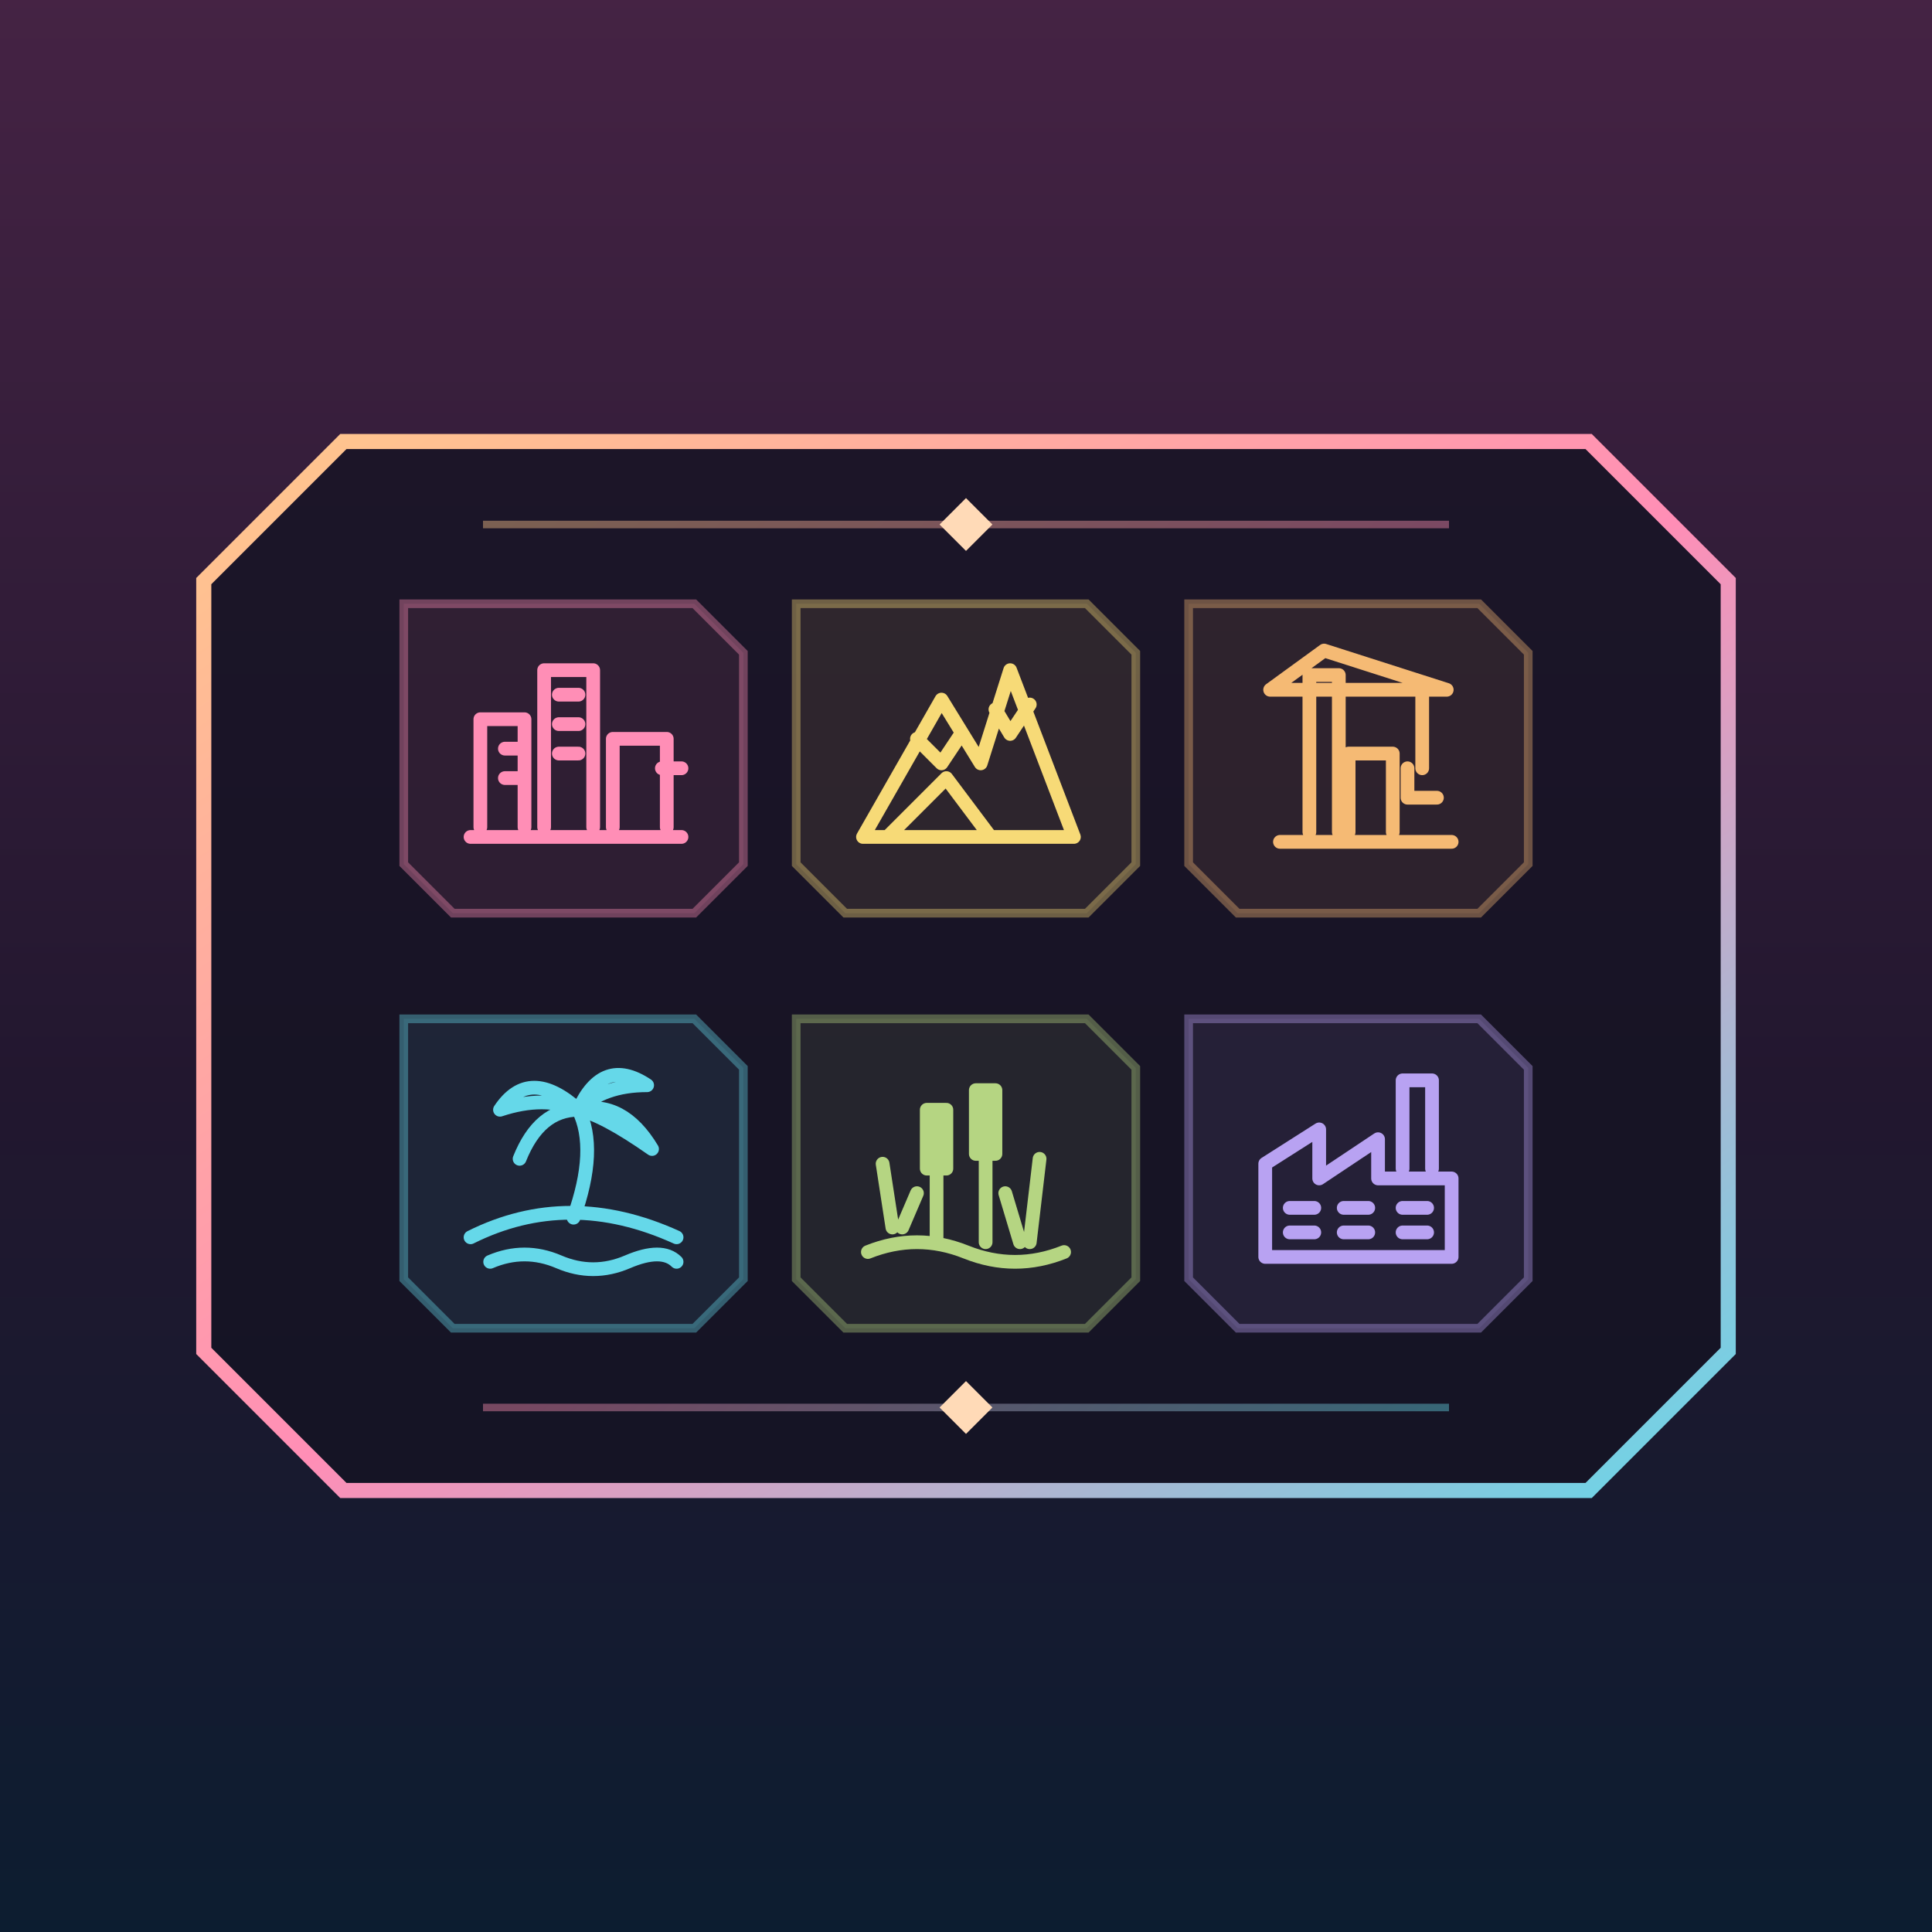
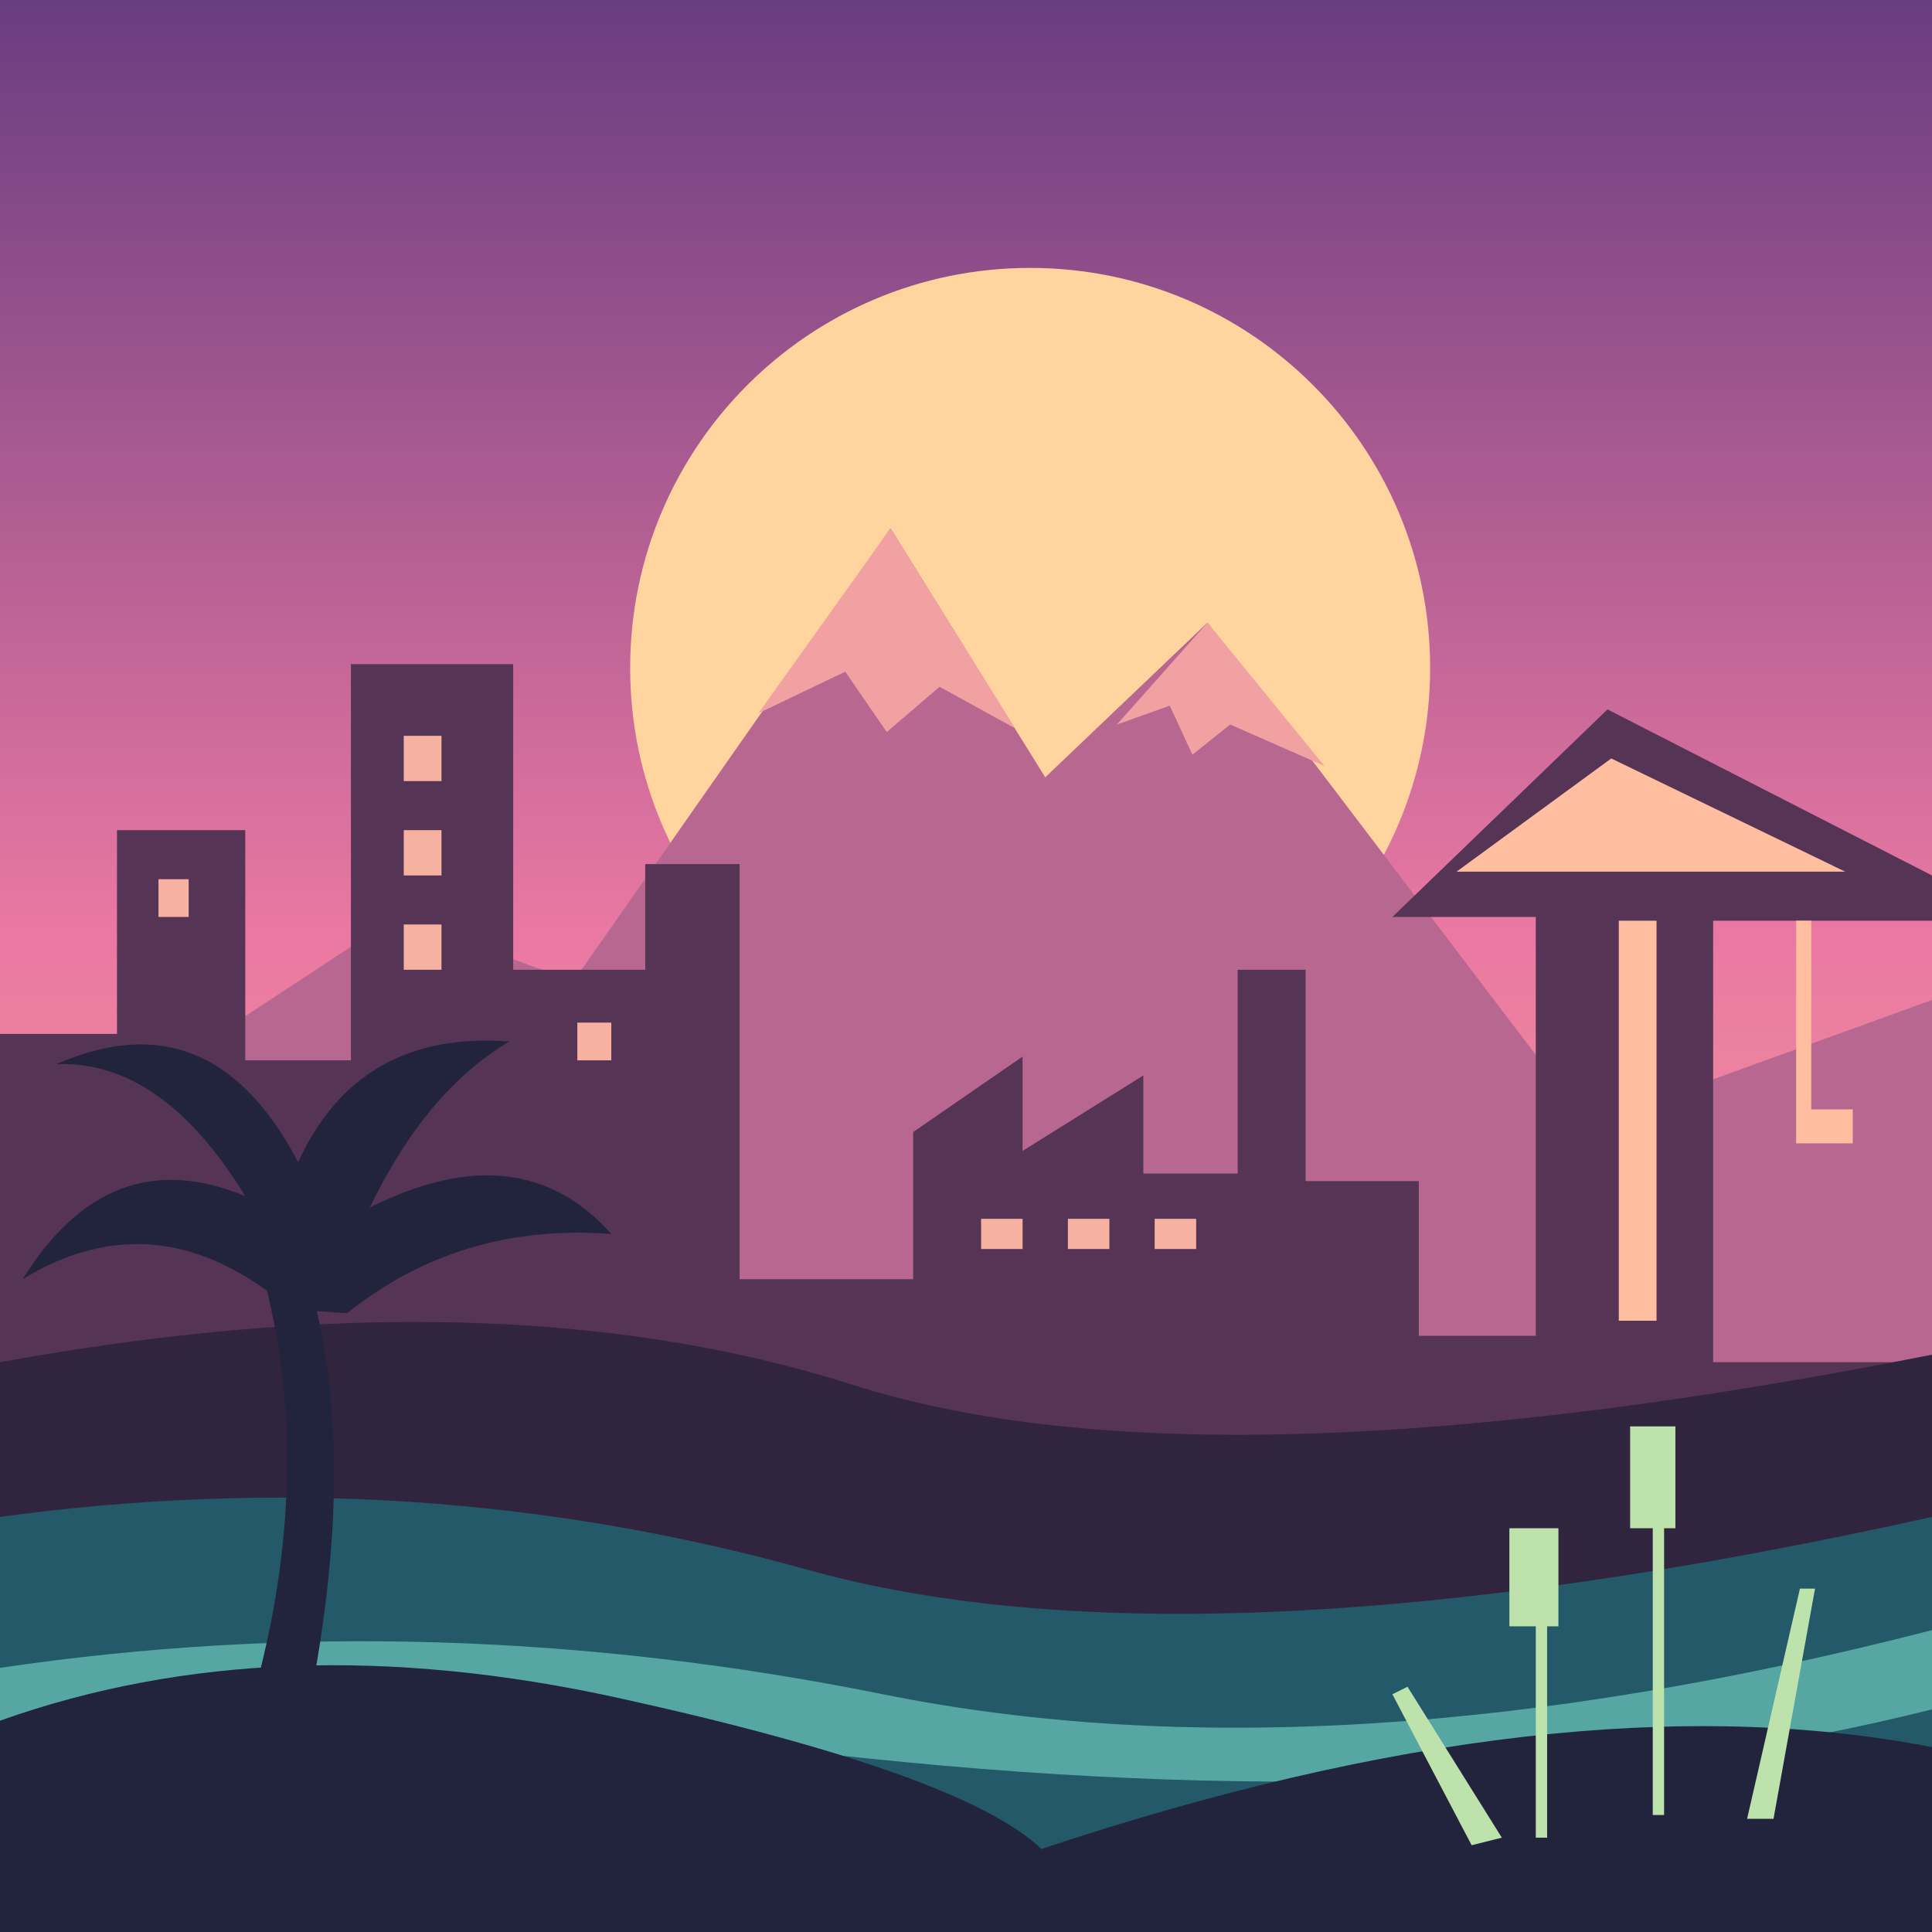
<svg xmlns="http://www.w3.org/2000/svg" viewBox="0 0 512 512">
  <defs>
-     <linearGradient id="night" x2="0" y2="1">
-       <stop stop-color="#452344" />
-       <stop offset=".56" stop-color="#22172f" />
-       <stop offset="1" stop-color="#0c1d30" />
-     </linearGradient>
-     <linearGradient id="rim" x1="0" x2="1" y1="0" y2="1">
-       <stop stop-color="#ffc98b" />
-       <stop offset=".52" stop-color="#ff8eb6" />
-       <stop offset="1" stop-color="#65d8e9" />
+     <linearGradient id="sky" x2="0" y2="1">
+       <stop stop-color="#683c80" />
+       <stop offset=".48" stop-color="#e978a2" />
+       <stop offset="1" stop-color="#ffbe91" />
    </linearGradient>
  </defs>
-   <path fill="url(#night)" d="M0 0h512v512H0z" />
-   <path d="M91 117h330l37 37v204l-37 37H91l-37-37V154Z" fill="#141323" fill-opacity=".76" stroke="url(#rim)" stroke-width="4" />
-   <path d="M128 139h256M128 373h256" stroke="url(#rim)" stroke-opacity=".42" stroke-width="2" />
-   <g transform="translate(152 201)" stroke="#ff8eb6">
-     <path d="M-45-41H32L45-28V28L32 41H-32L-45 28Z" fill="#ff8eb6" fill-opacity=".09" stroke-opacity=".38" stroke-width="2.3" />
-     <path transform="translate(-31.2 -31.2) scale(1.3)" d="M5 38V16h9v22m4 0V6h10v32m4 0V20h11v18M3 40h43M21 11h4m-4 6h4m-4 6h4m-15-1h4m-4 6h4m28-2h4" fill="none" stroke-width="2.8" stroke-linecap="round" stroke-linejoin="round" />
-   </g>
-   <g transform="translate(256 201)" stroke="#f7da77">
-     <path d="M-45-41H32L45-28V28L32 41H-32L-45 28Z" fill="#f7da77" fill-opacity=".09" stroke-opacity=".38" stroke-width="2.3" />
-     <path transform="translate(-31.2 -31.2) scale(1.3)" d="m3 40 16-28 8 13 6-19 13 34zm11-20 5 5 4-6m7-5 3 5 4-6M8 40l12-12 9 12" fill="none" stroke-width="2.8" stroke-linecap="round" stroke-linejoin="round" />
-   </g>
-   <g transform="translate(360 201)" stroke="#f5ba74">
-     <path d="M-45-41H32L45-28V28L32 41H-32L-45 28Z" fill="#f5ba74" fill-opacity=".09" stroke-opacity=".38" stroke-width="2.3" />
-     <path transform="translate(-31.2 -31.2) scale(1.3)" d="M8 41h35M14 39V7h6v32M6 10h36l-25-8zm31 0v16m-3 0v6h6M22 39V23h9v16" fill="none" stroke-width="2.8" stroke-linecap="round" stroke-linejoin="round" />
-   </g>
-   <g transform="translate(152 311)" stroke="#65d8e9">
-     <path d="M-45-41H32L45-28V28L32 41H-32L-45 28Z" fill="#65d8e9" fill-opacity=".09" stroke-opacity=".38" stroke-width="2.3" />
-     <path transform="translate(-31.2 -31.2) scale(1.3)" d="M3 37q20-10 42 0M7 42q7-3 14 0t14 0t10 0M24 33q5-14 1-22m0 0q-10-9-16 0 9-3 16 0 5-11 14-5-9 0-14 5 9-2 15 8-10-7-15-8-8 0-12 10" fill="none" stroke-width="2.8" stroke-linecap="round" stroke-linejoin="round" />
-   </g>
-   <g transform="translate(256 311)" stroke="#b5d582">
-     <path d="M-45-41H32L45-28V28L32 41H-32L-45 28Z" fill="#b5d582" fill-opacity=".09" stroke-opacity=".38" stroke-width="2.3" />
-     <path transform="translate(-31.2 -31.2) scale(1.3)" d="M4 40q10-4 20 0t20 0M18 38V12m10 26V8m-2 12h4V7h-4zm-10 3h4V11h-4zM9 35 7 22m4 13 3-7m23 10 2-17m-4 17-3-10" fill="none" stroke-width="2.8" stroke-linecap="round" stroke-linejoin="round" />
-   </g>
-   <g transform="translate(360 311)" stroke="#b8a2f2">
-     <path d="M-45-41H32L45-28V28L32 41H-32L-45 28Z" fill="#b8a2f2" fill-opacity=".09" stroke-opacity=".38" stroke-width="2.3" />
-     <path transform="translate(-31.2 -31.2) scale(1.3)" d="M5 41V22l11-7v10l12-8v8h15v16zM33 23V5h6v18M10 31h5m6 0h5m7 0h5M10 36h5m6 0h5m7 0h5" fill="none" stroke-width="2.8" stroke-linecap="round" stroke-linejoin="round" />
-   </g>
-   <path d="M249 139l7-7 7 7-7 7zm0 234 7-7 7 7-7 7z" fill="#ffdab7" />
+   <rect width="512" height="512" fill="url(#sky)" />
+   <circle cx="273" cy="177" r="106" fill="#ffd49f" />
+   <path fill="#b86890" d="M0 312L105 243 152 260 236 140 277 206 320 165 421 298 512 265V512H0Z" />
+   <path fill="#f1a1a2" d="M201 189L236 140 269 193 249 182 235 194 224 178Z" />
+   <path fill="#f1a1a2" d="M296 192L320 165 351 203 326 192 316 200 310 187Z" />
+   <path fill="#563455" d="M0 353V274H31V220H65V281H93V176H136V257H171V229H196V339H242V300L271 280V305L303 285V311H328V257H346V313H376V354H407V243H369L426 188 512 232V244H454V361H512V512H0Z" />
+   <path fill="#ffbe9f" d="M386 231L427 201 489 231Z" />
+   <path fill="#ffbe9f" d="M429 244H439V350H429ZM476 244H480V294H491V303H476Z" />
+   <path fill="#f7b1a1" d="M42 233H50V243H42ZM107 195H117V207H107ZM107 220H117V232H107ZM107 245H117V257H107ZM153 271H162V281H153ZM260 323H271V331H260ZM283 323H294V331H283ZM306 323H317V331H306Z" />
+   <path fill="#31243e" d="M0 361Q132 337 226 367T512 359V512H0Z" />
+   <path fill="#235968" d="M0 402Q110 387 214 416T512 402V512H0Z" />
+   <path fill="#56a7a4" d="M0 442Q115 425 234 449T512 432V453Q393 483 230 466T0 461Z" />
+   <path fill="#22243e" d="M0 456Q73 430 164 450T276 490Q414 444 512 463V512H0Z" />
+   <path fill="#22243e" d="M80 461Q96 388 82 340L70 339Q85 397 63 463Z" />
+   <path fill="#22243e" d="M77 347Q42 317 6 339Q29 302 65 317Q43 281 15 282Q56 264 79 308Q95 273 135 276Q113 289 98 320Q138 300 162 327Q122 324 92 348Z" />
+   <path fill="#bde2ac" d="M407 487V431H400V405H413V431H410V487ZM438 481V405H432V378H444V405H441V481ZM463 482L477 421 481 421 470 482ZM390 489L369 449 373 447 398 487Z" />
+   <path fill="#22243e" d="M0 490Q100 467 204 493T512 479V512H0Z" />
</svg>
